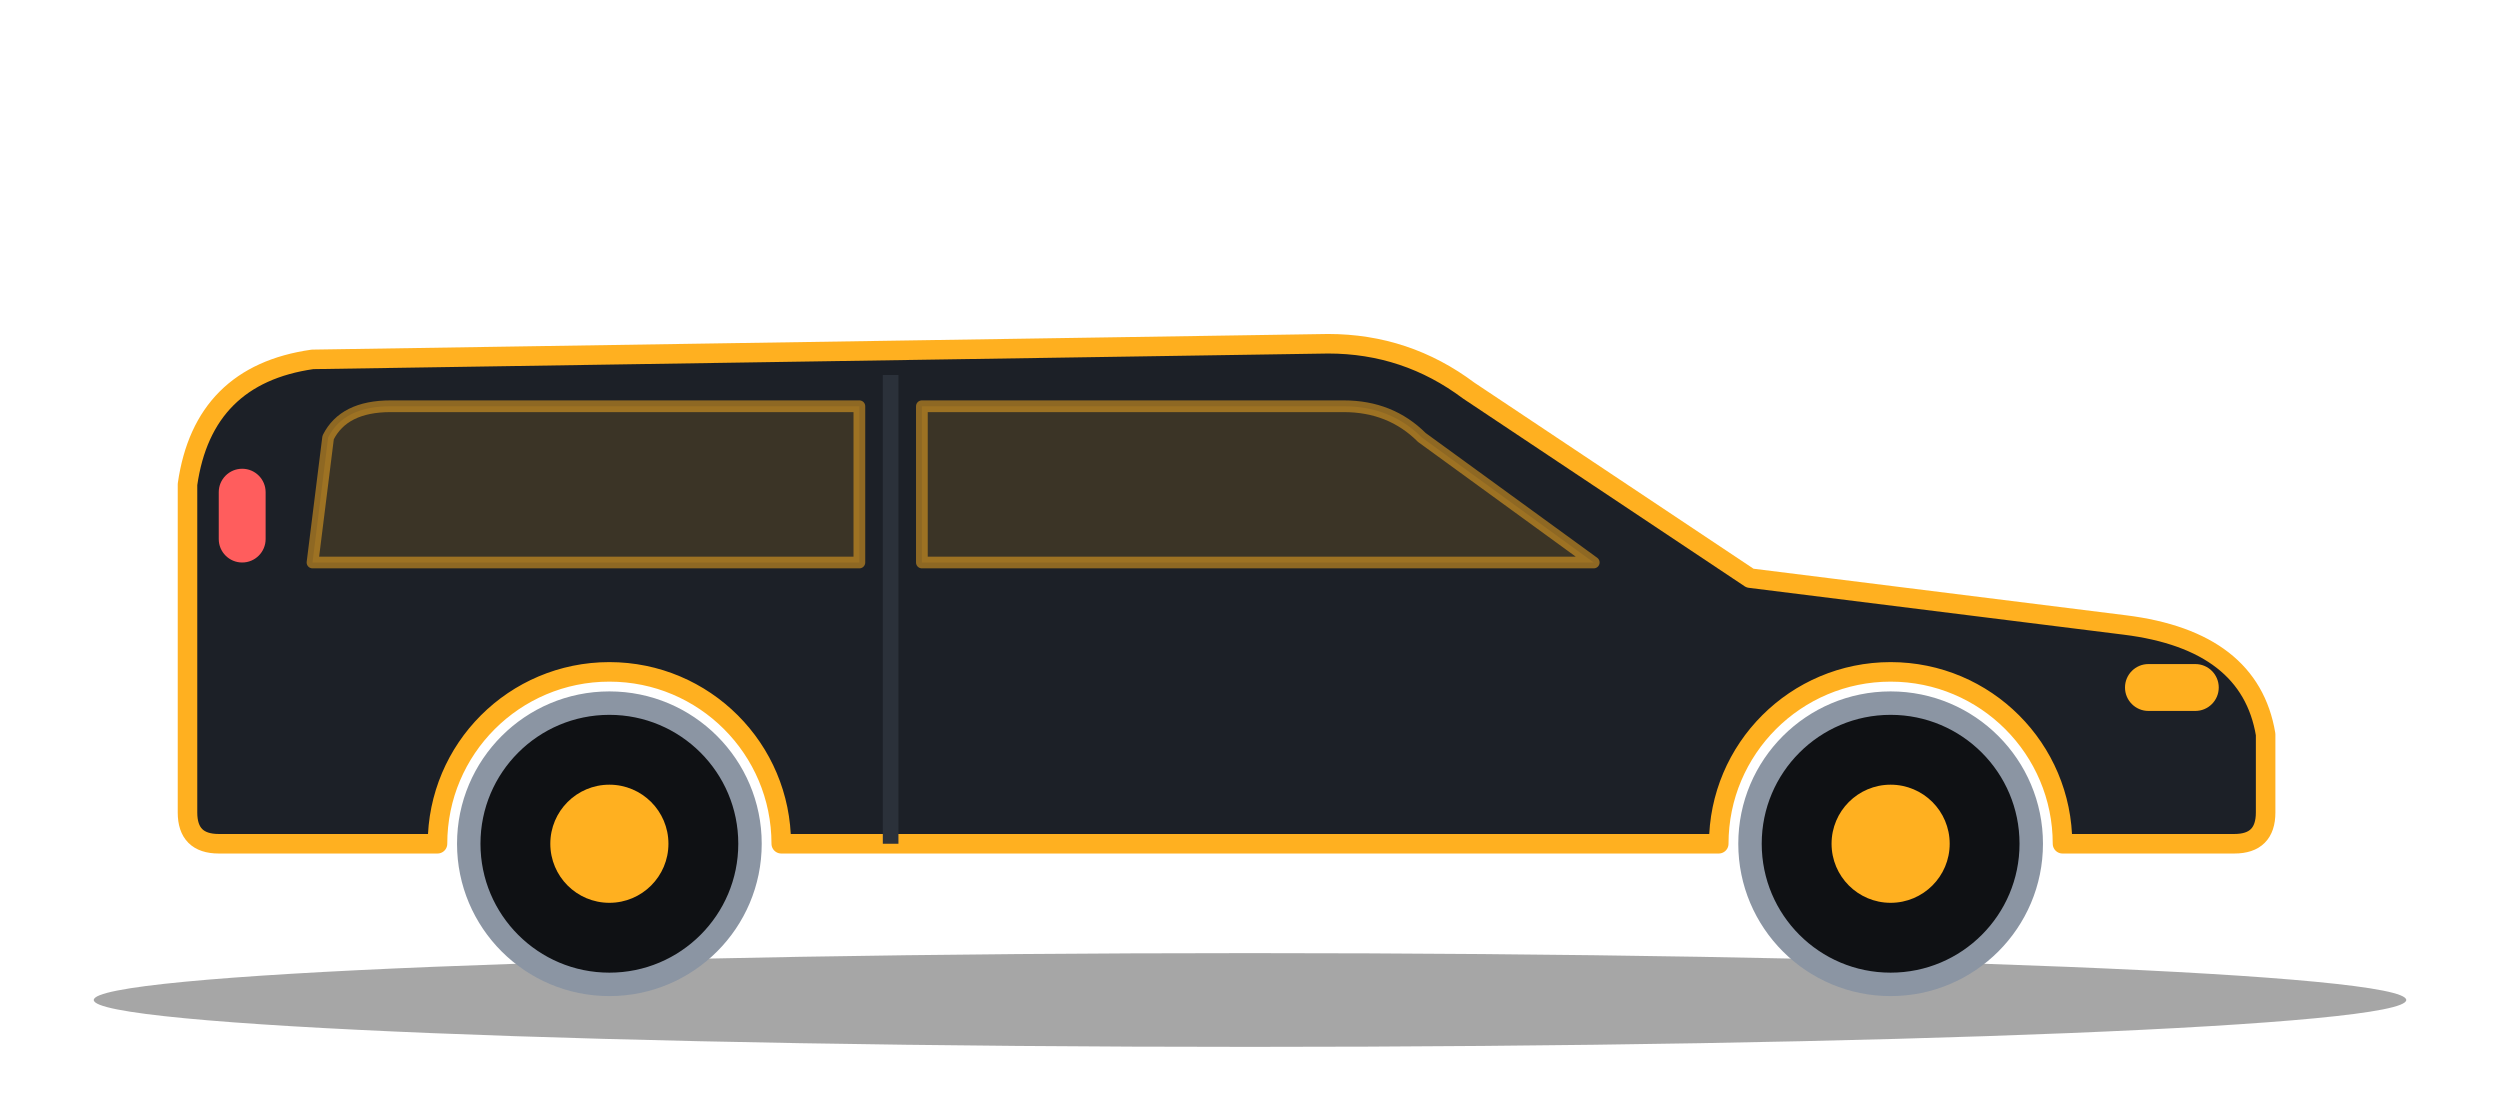
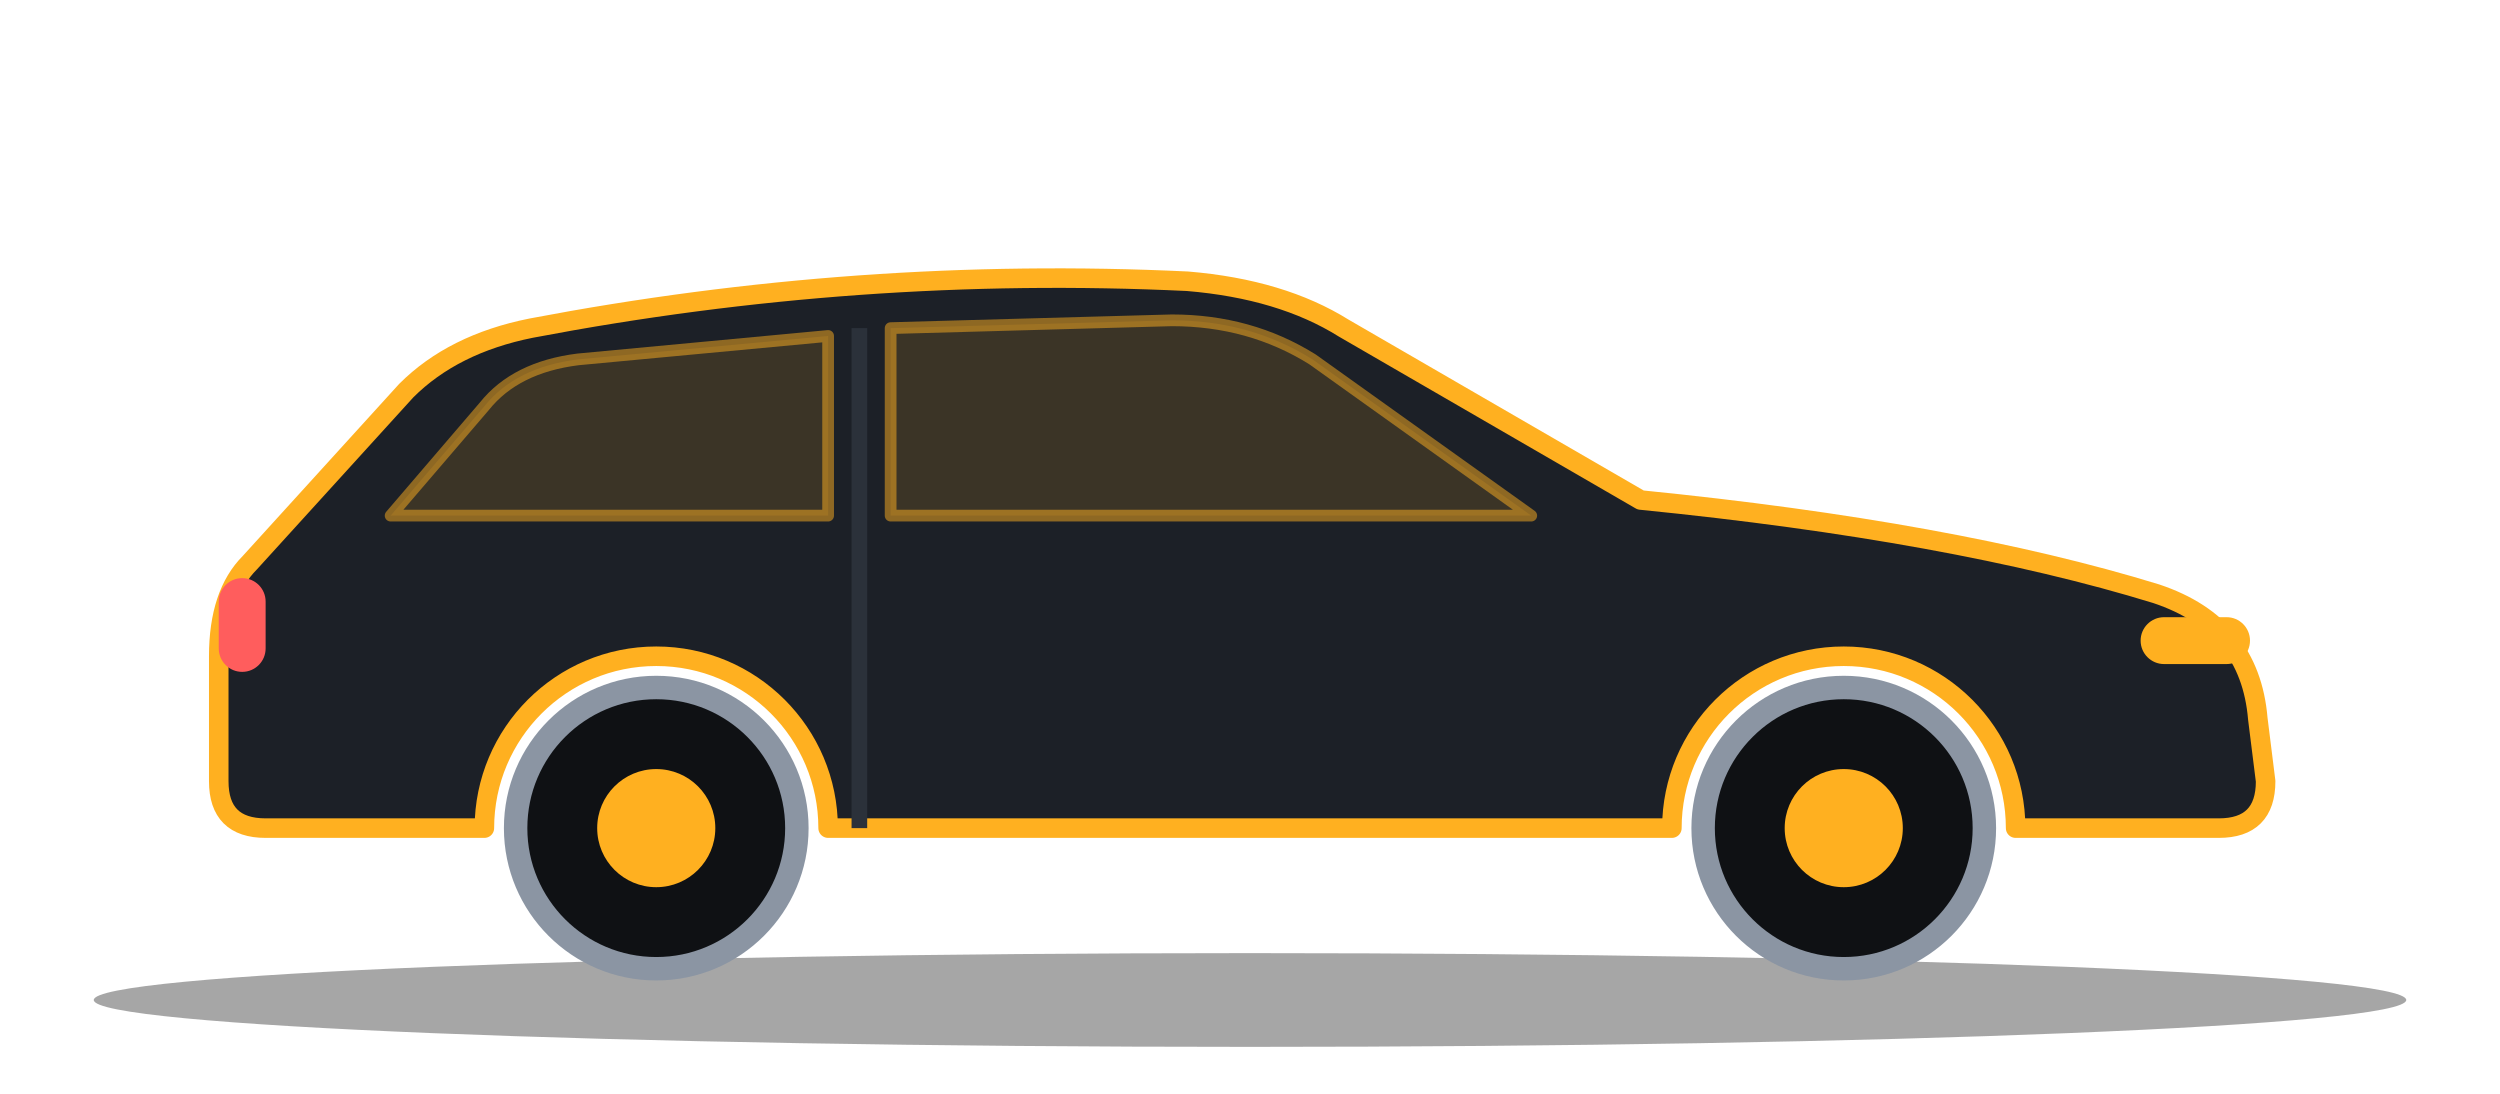
<svg xmlns="http://www.w3.org/2000/svg" viewBox="0 0 320 140" fill="none">
  <ellipse cx="160" cy="128" rx="148" ry="6" fill="#000" opacity=".35" />
-   <path d="M24 100V62q2-14 16-16l130-2q10 0 18 6l36 24 48 6q16 2 18 14v10q0 4-4 4h-22a22 22 0 0 0-44 0H100a22 22 0 0 0-44 0H28q-4 0-4-4z" fill="#1c2027" stroke="#ffb020" stroke-width="2.5" stroke-linejoin="round" />
-   <path d="M40 72l2-16q2-4 8-4h60v20z" fill="#ffb020" fill-opacity=".14" stroke="#ffb020" stroke-opacity=".5" stroke-width="1.5" stroke-linejoin="round" />
-   <path d="M118 52h54q6 0 10 4l22 16h-86z" fill="#ffb020" fill-opacity=".14" stroke="#ffb020" stroke-opacity=".5" stroke-width="1.5" stroke-linejoin="round" />
-   <rect x="272" y="85" width="12" height="6" rx="3" fill="#ffb020" />
-   <rect x="28" y="60" width="6" height="12" rx="3" fill="#ff5d5d" />
-   <path d="M114 48v60" stroke="#2b313a" stroke-width="2" />
-   <circle cx="78" cy="108" r="18" fill="#0f1114" stroke="#8b95a3" stroke-width="3" />
-   <circle cx="78" cy="108" r="7.56" fill="#ffb020" />
-   <circle cx="242" cy="108" r="18" fill="#0f1114" stroke="#8b95a3" stroke-width="3" />
-   <circle cx="242" cy="108" r="7.56" fill="#ffb020" />
+   <path d="M34 106Q28 106 28 100L28 84Q28 76 32 72L52 50Q58 44 68 42Q110 34 152 36Q164 37 172 42L210 64Q250 68 276 76Q288 80 289 92L290 100Q290 106 284 106L258 106A22 22 0 0 0 214 106L106 106A22 22 0 0 0 62 106Z" fill="#1c2027" stroke="#ffb020" stroke-width="2.5" stroke-linejoin="round" />
+   <path d="M50 66L62 52Q66 47 74 46L106 43L106 66Z" fill="#ffb020" fill-opacity=".14" stroke="#ffb020" stroke-opacity=".5" stroke-width="1.5" stroke-linejoin="round" />
+   <path d="M114 42L150 41Q160 41 168 46L196 66L114 66Z" fill="#ffb020" fill-opacity=".14" stroke="#ffb020" stroke-opacity=".5" stroke-width="1.5" stroke-linejoin="round" />
+   <path d="M110 42v64" stroke="#2b313a" stroke-width="2" />
+   <rect x="274" y="79" width="14" height="6" rx="3" fill="#ffb020" />
+   <rect x="28" y="74" width="6" height="12" rx="3" fill="#ff5d5d" />
+   <circle cx="84" cy="106" r="18" fill="#0f1114" stroke="#8b95a3" stroke-width="3" />
+   <circle cx="84" cy="106" r="7.56" fill="#ffb020" />
+   <circle cx="236" cy="106" r="18" fill="#0f1114" stroke="#8b95a3" stroke-width="3" />
+   <circle cx="236" cy="106" r="7.56" fill="#ffb020" />
</svg>
